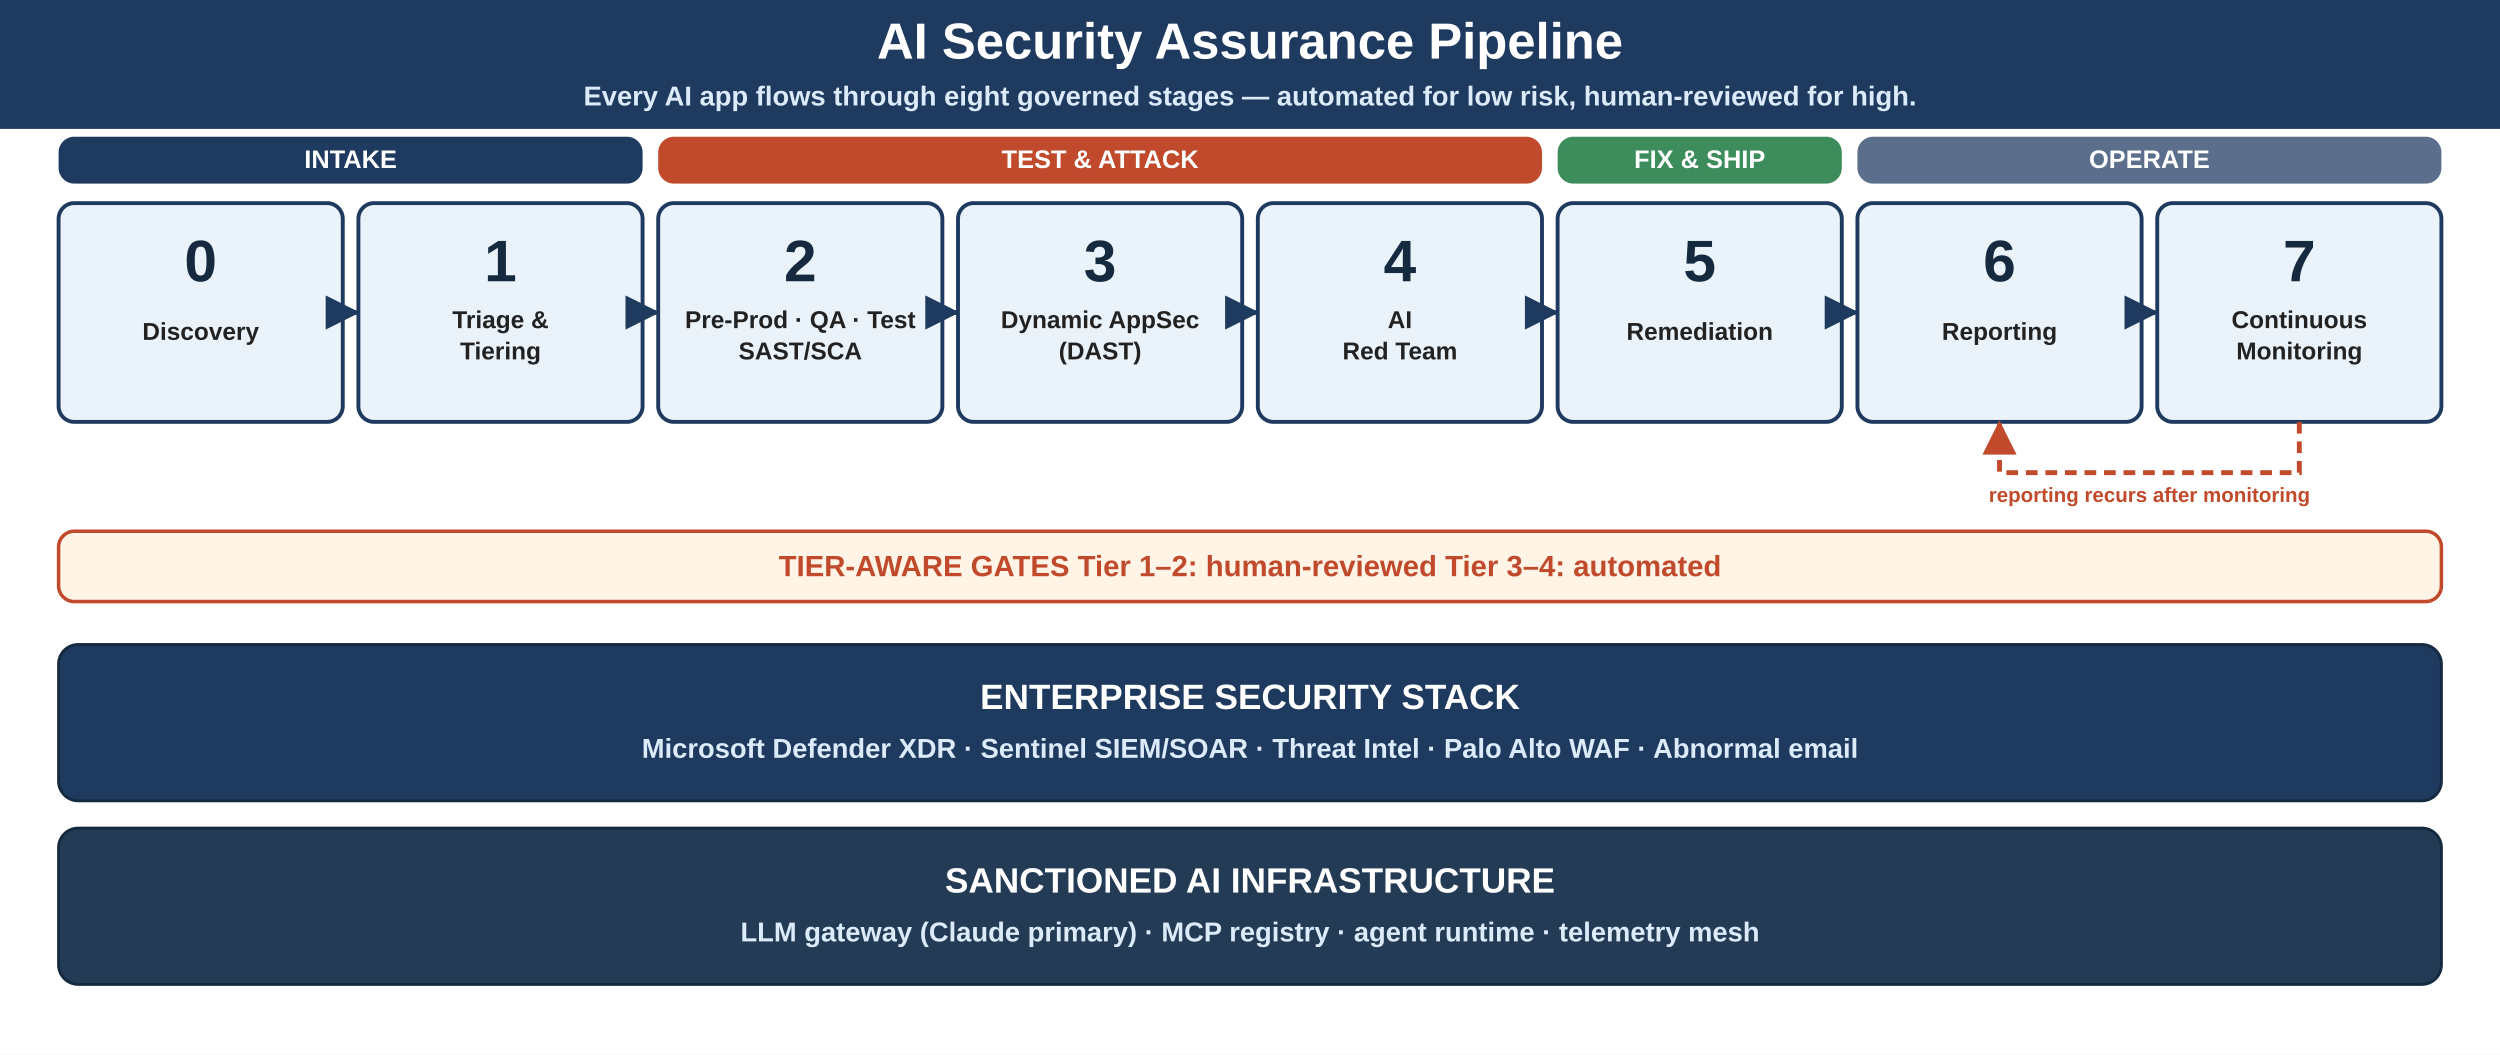
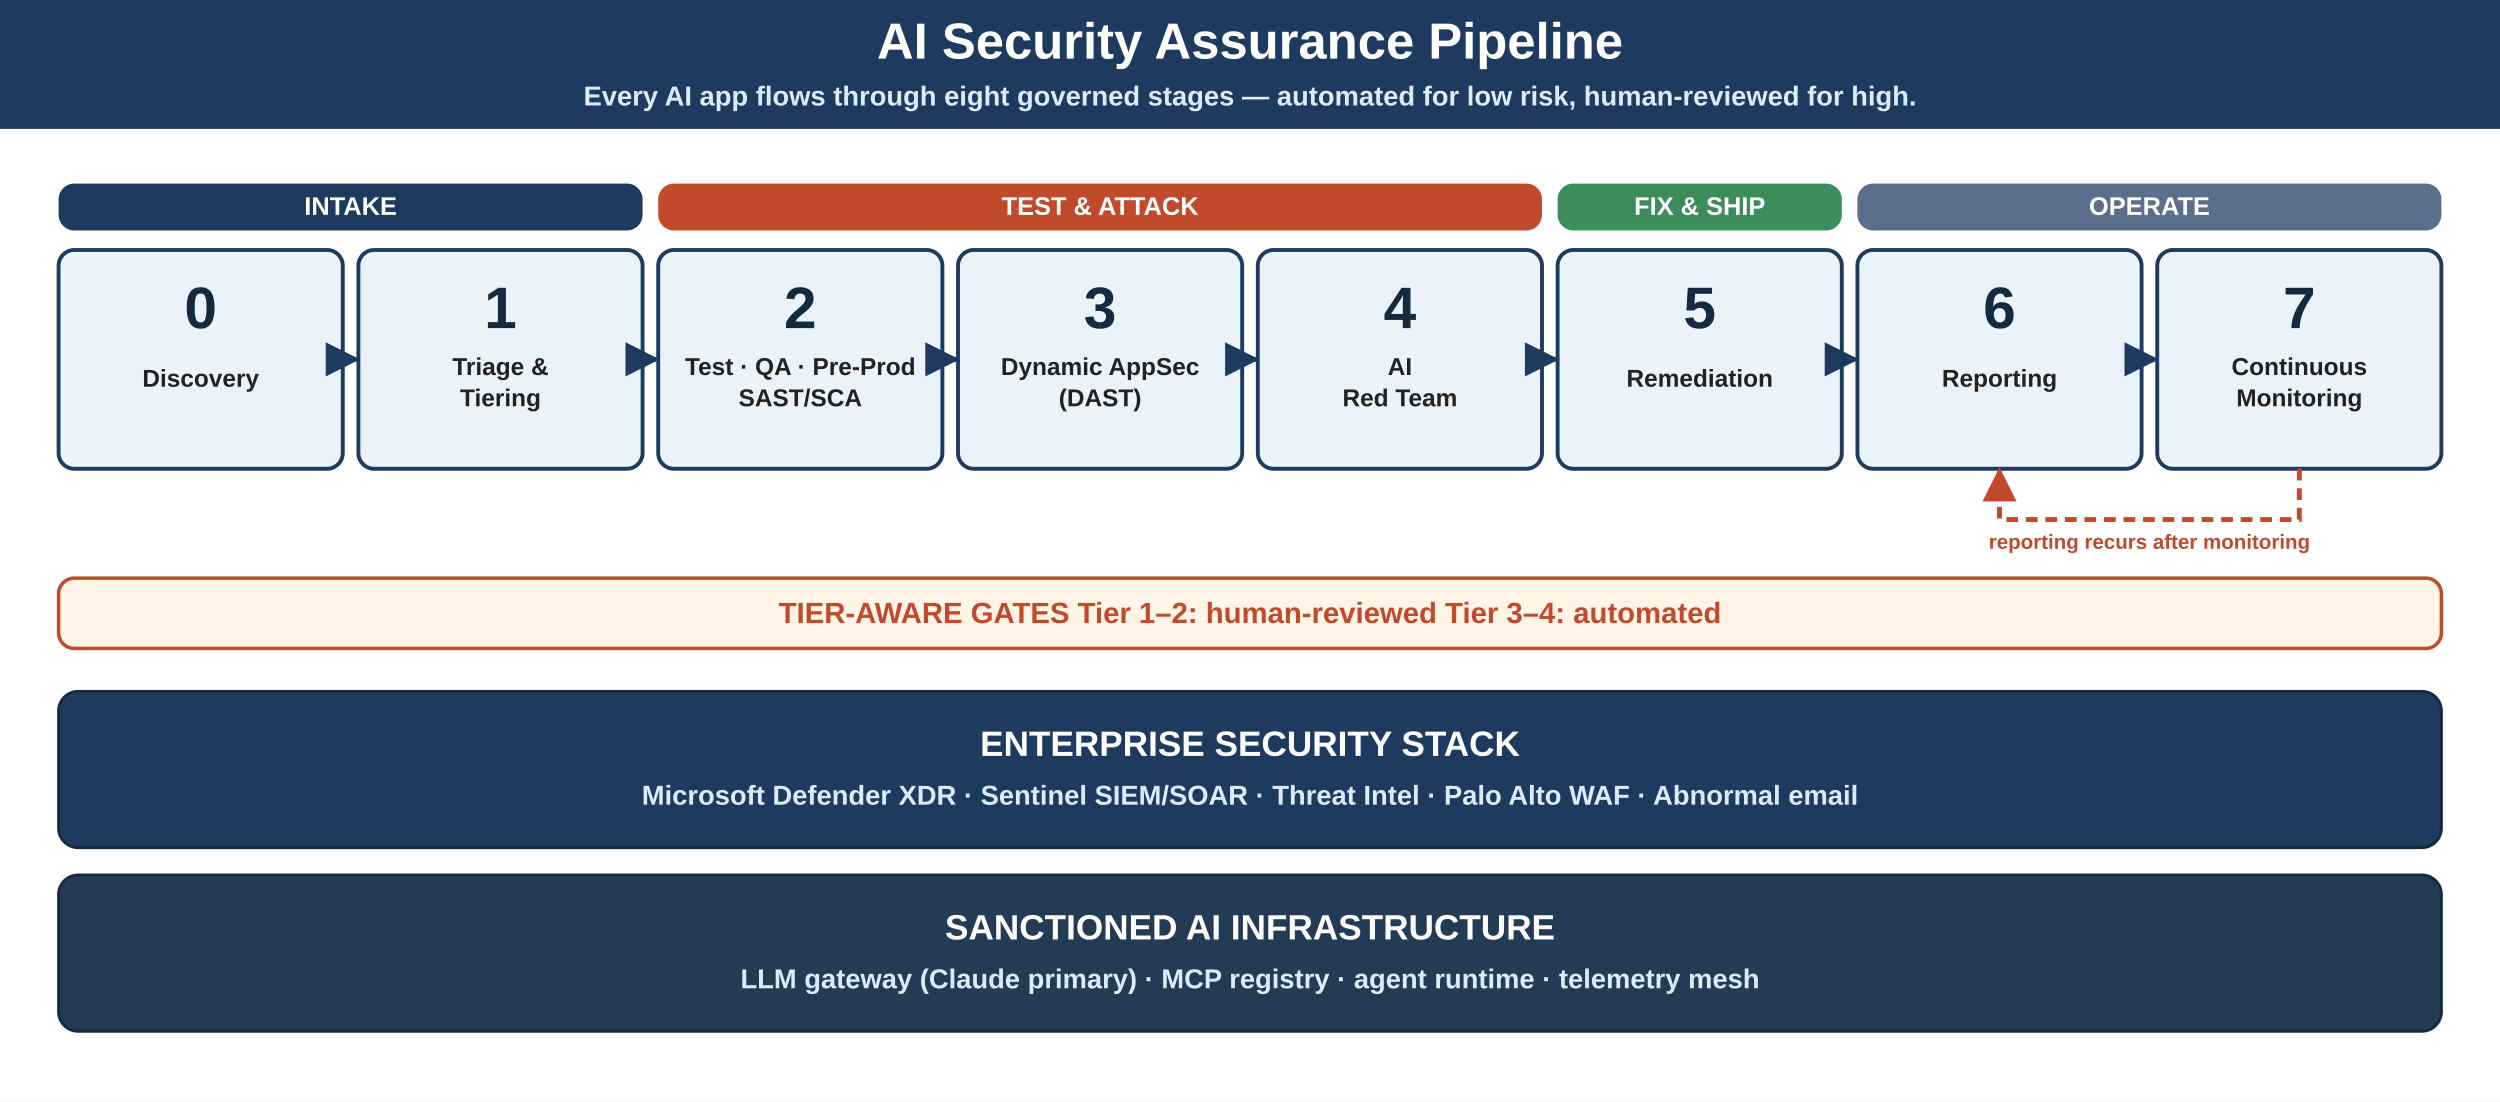
- <svg xmlns="http://www.w3.org/2000/svg" width="1280" height="540" viewBox="0 0 1280 540" font-family="Arial, Helvetica, sans-serif">
+ <svg xmlns="http://www.w3.org/2000/svg" width="1280" height="564" viewBox="0 0 1280 564" font-family="Arial, Helvetica, sans-serif">
  <defs>
    <marker id="arr" viewBox="0 0 10 10" refX="9" refY="5" markerWidth="7" markerHeight="7" orient="auto-start-reverse">
      <path d="M 0 0 L 10 5 L 0 10 z" fill="#1F3A5F" />
    </marker>
    <marker id="arrL" viewBox="0 0 10 10" refX="9" refY="5" markerWidth="7" markerHeight="7" orient="auto-start-reverse">
      <path d="M 0 0 L 10 5 L 0 10 z" fill="#8A95A8" />
    </marker>
    <marker id="arrA" viewBox="0 0 10 10" refX="9" refY="5" markerWidth="7" markerHeight="7" orient="auto-start-reverse">
      <path d="M 0 0 L 10 5 L 0 10 z" fill="#C04A2B" />
    </marker>
  </defs>
-   <rect x="0" y="0" width="1280" height="540" fill="#FFFFFF" stroke="#FFFFFF" stroke-width="0" rx="0" ry="0" />
+   <rect x="0" y="0" width="1280" height="564" fill="#FFFFFF" stroke="#FFFFFF" stroke-width="0" rx="0" ry="0" />
  <rect x="0" y="0" width="1280" height="66" fill="#1F3A5F" stroke="#1F3A5F" stroke-width="0" rx="0" ry="0" />
  <text x="640.0" y="30" font-size="26" fill="#FFFFFF" text-anchor="middle" font-weight="bold">AI Security Assurance Pipeline</text>
  <text x="640.0" y="54" font-size="14" fill="#DCEBFA" text-anchor="middle" font-weight="bold">Every AI app flows through eight governed stages — automated for low risk, human-reviewed for high.</text>
-   <rect x="30.0" y="70" width="299.0" height="24" fill="#1F3A5F" stroke="#1F3A5F" stroke-width="0" rx="8" ry="8" />
-   <text x="179.5" y="86" font-size="13" fill="#FFFFFF" text-anchor="middle" font-weight="bold">INTAKE</text>
-   <rect x="337.0" y="70" width="452.5" height="24" fill="#C04A2B" stroke="#C04A2B" stroke-width="0" rx="8" ry="8" />
-   <text x="563.25" y="86" font-size="13" fill="#FFFFFF" text-anchor="middle" font-weight="bold">TEST &amp; ATTACK</text>
-   <rect x="797.5" y="70" width="145.5" height="24" fill="#3D8C5C" stroke="#3D8C5C" stroke-width="0" rx="8" ry="8" />
-   <text x="870.25" y="86" font-size="13" fill="#FFFFFF" text-anchor="middle" font-weight="bold">FIX &amp; SHIP</text>
-   <rect x="951.0" y="70" width="299.0" height="24" fill="#5B6E8C" stroke="#5B6E8C" stroke-width="0" rx="8" ry="8" />
-   <text x="1100.5" y="86" font-size="13" fill="#FFFFFF" text-anchor="middle" font-weight="bold">OPERATE</text>
-   <rect x="30.0" y="104" width="145.5" height="112" fill="#EAF3FA" stroke="#1F3A5F" stroke-width="2" rx="8" ry="8" />
-   <text x="102.75" y="144" font-size="30" fill="#15293F" text-anchor="middle" font-weight="bold">0</text>
-   <text x="102.75" y="174" font-size="12.5" fill="#222222" text-anchor="middle" font-weight="bold">Discovery</text>
-   <line x1="176.5" y1="160.0" x2="182.5" y2="160.0" stroke="#1F3A5F" stroke-width="2.5" marker-end="url(#arr)" />
-   <rect x="183.5" y="104" width="145.5" height="112" fill="#EAF3FA" stroke="#1F3A5F" stroke-width="2" rx="8" ry="8" />
-   <text x="256.25" y="144" font-size="30" fill="#15293F" text-anchor="middle" font-weight="bold">1</text>
-   <text x="256.25" y="168" font-size="12.5" fill="#222222" text-anchor="middle" font-weight="bold">Triage &amp;</text>
-   <text x="256.25" y="184" font-size="12.5" fill="#222222" text-anchor="middle" font-weight="bold">Tiering</text>
-   <line x1="330.0" y1="160.0" x2="336.0" y2="160.0" stroke="#1F3A5F" stroke-width="2.5" marker-end="url(#arr)" />
-   <rect x="337.0" y="104" width="145.5" height="112" fill="#EAF3FA" stroke="#1F3A5F" stroke-width="2" rx="8" ry="8" />
-   <text x="409.75" y="144" font-size="30" fill="#15293F" text-anchor="middle" font-weight="bold">2</text>
-   <text x="409.75" y="168" font-size="12.5" fill="#222222" text-anchor="middle" font-weight="bold">Pre-Prod · QA · Test</text>
-   <text x="409.75" y="184" font-size="12.5" fill="#222222" text-anchor="middle" font-weight="bold">SAST/SCA</text>
-   <line x1="483.5" y1="160.0" x2="489.5" y2="160.0" stroke="#1F3A5F" stroke-width="2.5" marker-end="url(#arr)" />
-   <rect x="490.5" y="104" width="145.5" height="112" fill="#EAF3FA" stroke="#1F3A5F" stroke-width="2" rx="8" ry="8" />
-   <text x="563.25" y="144" font-size="30" fill="#15293F" text-anchor="middle" font-weight="bold">3</text>
-   <text x="563.25" y="168" font-size="12.5" fill="#222222" text-anchor="middle" font-weight="bold">Dynamic AppSec</text>
-   <text x="563.25" y="184" font-size="12.5" fill="#222222" text-anchor="middle" font-weight="bold">(DAST)</text>
-   <line x1="637.0" y1="160.0" x2="643.0" y2="160.0" stroke="#1F3A5F" stroke-width="2.5" marker-end="url(#arr)" />
-   <rect x="644.0" y="104" width="145.5" height="112" fill="#EAF3FA" stroke="#1F3A5F" stroke-width="2" rx="8" ry="8" />
-   <text x="716.75" y="144" font-size="30" fill="#15293F" text-anchor="middle" font-weight="bold">4</text>
-   <text x="716.75" y="168" font-size="12.5" fill="#222222" text-anchor="middle" font-weight="bold">AI</text>
-   <text x="716.75" y="184" font-size="12.5" fill="#222222" text-anchor="middle" font-weight="bold">Red Team</text>
-   <line x1="790.5" y1="160.0" x2="796.5" y2="160.0" stroke="#1F3A5F" stroke-width="2.5" marker-end="url(#arr)" />
-   <rect x="797.5" y="104" width="145.5" height="112" fill="#EAF3FA" stroke="#1F3A5F" stroke-width="2" rx="8" ry="8" />
-   <text x="870.25" y="144" font-size="30" fill="#15293F" text-anchor="middle" font-weight="bold">5</text>
-   <text x="870.25" y="174" font-size="12.5" fill="#222222" text-anchor="middle" font-weight="bold">Remediation</text>
-   <line x1="944.0" y1="160.0" x2="950.0" y2="160.0" stroke="#1F3A5F" stroke-width="2.5" marker-end="url(#arr)" />
-   <rect x="951.0" y="104" width="145.5" height="112" fill="#EAF3FA" stroke="#1F3A5F" stroke-width="2" rx="8" ry="8" />
-   <text x="1023.75" y="144" font-size="30" fill="#15293F" text-anchor="middle" font-weight="bold">6</text>
-   <text x="1023.75" y="174" font-size="12.5" fill="#222222" text-anchor="middle" font-weight="bold">Reporting</text>
-   <line x1="1097.5" y1="160.0" x2="1103.5" y2="160.0" stroke="#1F3A5F" stroke-width="2.5" marker-end="url(#arr)" />
-   <rect x="1104.5" y="104" width="145.5" height="112" fill="#EAF3FA" stroke="#1F3A5F" stroke-width="2" rx="8" ry="8" />
-   <text x="1177.25" y="144" font-size="30" fill="#15293F" text-anchor="middle" font-weight="bold">7</text>
-   <text x="1177.25" y="168" font-size="12.5" fill="#222222" text-anchor="middle" font-weight="bold">Continuous</text>
-   <text x="1177.25" y="184" font-size="12.5" fill="#222222" text-anchor="middle" font-weight="bold">Monitoring</text>
-   <path d="M 1177.25 216 L 1177.25 242 L 1023.75 242 L 1023.75 217" fill="none" stroke="#C04A2B" stroke-width="2.5" stroke-dasharray="6 4" marker-end="url(#arrA)" />
-   <text x="1100.5" y="257" font-size="10.5" fill="#C04A2B" text-anchor="middle" font-weight="bold">reporting recurs after monitoring</text>
-   <rect x="30" y="272" width="1220" height="36" fill="#FFF4E5" stroke="#C04A2B" stroke-width="1.8" rx="8" ry="8" />
-   <text x="640.0" y="295" font-size="15" fill="#C04A2B" text-anchor="middle" font-weight="bold">TIER-AWARE GATES        Tier 1–2: human-reviewed        Tier 3–4: automated</text>
-   <rect x="30" y="330" width="1220" height="80" fill="#1F3A5F" stroke="#15293F" stroke-width="1.5" rx="10" ry="10" />
-   <text x="640.0" y="363" font-size="18" fill="#FFFFFF" text-anchor="middle" font-weight="bold">ENTERPRISE SECURITY STACK</text>
-   <text x="640.0" y="388" font-size="14" fill="#DCEBFA" text-anchor="middle" font-weight="bold">Microsoft Defender XDR  ·  Sentinel SIEM/SOAR  ·  Threat Intel  ·  Palo Alto WAF  ·  Abnormal email</text>
-   <rect x="30" y="424" width="1220" height="80" fill="#243B55" stroke="#15293F" stroke-width="1.5" rx="10" ry="10" />
-   <text x="640.0" y="457" font-size="18" fill="#FFFFFF" text-anchor="middle" font-weight="bold">SANCTIONED AI INFRASTRUCTURE</text>
-   <text x="640.0" y="482" font-size="14" fill="#DCEBFA" text-anchor="middle" font-weight="bold">LLM gateway (Claude primary)  ·  MCP registry  ·  agent runtime  ·  telemetry mesh</text>
+   <rect x="30.0" y="94" width="299.0" height="24" fill="#1F3A5F" stroke="#1F3A5F" stroke-width="0" rx="8" ry="8" />
+   <text x="179.5" y="110" font-size="13" fill="#FFFFFF" text-anchor="middle" font-weight="bold">INTAKE</text>
+   <rect x="337.0" y="94" width="452.5" height="24" fill="#C04A2B" stroke="#C04A2B" stroke-width="0" rx="8" ry="8" />
+   <text x="563.25" y="110" font-size="13" fill="#FFFFFF" text-anchor="middle" font-weight="bold">TEST &amp; ATTACK</text>
+   <rect x="797.5" y="94" width="145.5" height="24" fill="#3D8C5C" stroke="#3D8C5C" stroke-width="0" rx="8" ry="8" />
+   <text x="870.25" y="110" font-size="13" fill="#FFFFFF" text-anchor="middle" font-weight="bold">FIX &amp; SHIP</text>
+   <rect x="951.0" y="94" width="299.0" height="24" fill="#5B6E8C" stroke="#5B6E8C" stroke-width="0" rx="8" ry="8" />
+   <text x="1100.5" y="110" font-size="13" fill="#FFFFFF" text-anchor="middle" font-weight="bold">OPERATE</text>
+   <rect x="30.0" y="128" width="145.5" height="112" fill="#EAF3FA" stroke="#1F3A5F" stroke-width="2" rx="8" ry="8" />
+   <text x="102.75" y="168" font-size="30" fill="#15293F" text-anchor="middle" font-weight="bold">0</text>
+   <text x="102.75" y="198" font-size="12.5" fill="#222222" text-anchor="middle" font-weight="bold">Discovery</text>
+   <line x1="176.5" y1="184.0" x2="182.5" y2="184.0" stroke="#1F3A5F" stroke-width="2.5" marker-end="url(#arr)" />
+   <rect x="183.5" y="128" width="145.5" height="112" fill="#EAF3FA" stroke="#1F3A5F" stroke-width="2" rx="8" ry="8" />
+   <text x="256.25" y="168" font-size="30" fill="#15293F" text-anchor="middle" font-weight="bold">1</text>
+   <text x="256.25" y="192" font-size="12.5" fill="#222222" text-anchor="middle" font-weight="bold">Triage &amp;</text>
+   <text x="256.25" y="208" font-size="12.5" fill="#222222" text-anchor="middle" font-weight="bold">Tiering</text>
+   <line x1="330.0" y1="184.0" x2="336.0" y2="184.0" stroke="#1F3A5F" stroke-width="2.5" marker-end="url(#arr)" />
+   <rect x="337.0" y="128" width="145.5" height="112" fill="#EAF3FA" stroke="#1F3A5F" stroke-width="2" rx="8" ry="8" />
+   <text x="409.75" y="168" font-size="30" fill="#15293F" text-anchor="middle" font-weight="bold">2</text>
+   <text x="409.75" y="192" font-size="12.5" fill="#222222" text-anchor="middle" font-weight="bold">Test · QA · Pre-Prod</text>
+   <text x="409.75" y="208" font-size="12.5" fill="#222222" text-anchor="middle" font-weight="bold">SAST/SCA</text>
+   <line x1="483.5" y1="184.0" x2="489.5" y2="184.0" stroke="#1F3A5F" stroke-width="2.5" marker-end="url(#arr)" />
+   <rect x="490.5" y="128" width="145.5" height="112" fill="#EAF3FA" stroke="#1F3A5F" stroke-width="2" rx="8" ry="8" />
+   <text x="563.25" y="168" font-size="30" fill="#15293F" text-anchor="middle" font-weight="bold">3</text>
+   <text x="563.25" y="192" font-size="12.5" fill="#222222" text-anchor="middle" font-weight="bold">Dynamic AppSec</text>
+   <text x="563.25" y="208" font-size="12.5" fill="#222222" text-anchor="middle" font-weight="bold">(DAST)</text>
+   <line x1="637.0" y1="184.0" x2="643.0" y2="184.0" stroke="#1F3A5F" stroke-width="2.5" marker-end="url(#arr)" />
+   <rect x="644.0" y="128" width="145.5" height="112" fill="#EAF3FA" stroke="#1F3A5F" stroke-width="2" rx="8" ry="8" />
+   <text x="716.75" y="168" font-size="30" fill="#15293F" text-anchor="middle" font-weight="bold">4</text>
+   <text x="716.75" y="192" font-size="12.5" fill="#222222" text-anchor="middle" font-weight="bold">AI</text>
+   <text x="716.75" y="208" font-size="12.5" fill="#222222" text-anchor="middle" font-weight="bold">Red Team</text>
+   <line x1="790.5" y1="184.0" x2="796.5" y2="184.0" stroke="#1F3A5F" stroke-width="2.5" marker-end="url(#arr)" />
+   <rect x="797.5" y="128" width="145.5" height="112" fill="#EAF3FA" stroke="#1F3A5F" stroke-width="2" rx="8" ry="8" />
+   <text x="870.25" y="168" font-size="30" fill="#15293F" text-anchor="middle" font-weight="bold">5</text>
+   <text x="870.25" y="198" font-size="12.5" fill="#222222" text-anchor="middle" font-weight="bold">Remediation</text>
+   <line x1="944.0" y1="184.0" x2="950.0" y2="184.0" stroke="#1F3A5F" stroke-width="2.5" marker-end="url(#arr)" />
+   <rect x="951.0" y="128" width="145.5" height="112" fill="#EAF3FA" stroke="#1F3A5F" stroke-width="2" rx="8" ry="8" />
+   <text x="1023.75" y="168" font-size="30" fill="#15293F" text-anchor="middle" font-weight="bold">6</text>
+   <text x="1023.75" y="198" font-size="12.5" fill="#222222" text-anchor="middle" font-weight="bold">Reporting</text>
+   <line x1="1097.5" y1="184.0" x2="1103.5" y2="184.0" stroke="#1F3A5F" stroke-width="2.5" marker-end="url(#arr)" />
+   <rect x="1104.5" y="128" width="145.5" height="112" fill="#EAF3FA" stroke="#1F3A5F" stroke-width="2" rx="8" ry="8" />
+   <text x="1177.25" y="168" font-size="30" fill="#15293F" text-anchor="middle" font-weight="bold">7</text>
+   <text x="1177.25" y="192" font-size="12.5" fill="#222222" text-anchor="middle" font-weight="bold">Continuous</text>
+   <text x="1177.25" y="208" font-size="12.5" fill="#222222" text-anchor="middle" font-weight="bold">Monitoring</text>
+   <path d="M 1177.25 240 L 1177.25 266 L 1023.75 266 L 1023.75 241" fill="none" stroke="#C04A2B" stroke-width="2.5" stroke-dasharray="6 4" marker-end="url(#arrA)" />
+   <text x="1100.5" y="281" font-size="10.5" fill="#C04A2B" text-anchor="middle" font-weight="bold">reporting recurs after monitoring</text>
+   <rect x="30" y="296" width="1220" height="36" fill="#FFF4E5" stroke="#C04A2B" stroke-width="1.8" rx="8" ry="8" />
+   <text x="640.0" y="319" font-size="15" fill="#C04A2B" text-anchor="middle" font-weight="bold">TIER-AWARE GATES        Tier 1–2: human-reviewed        Tier 3–4: automated</text>
+   <rect x="30" y="354" width="1220" height="80" fill="#1F3A5F" stroke="#15293F" stroke-width="1.5" rx="10" ry="10" />
+   <text x="640.0" y="387" font-size="18" fill="#FFFFFF" text-anchor="middle" font-weight="bold">ENTERPRISE SECURITY STACK</text>
+   <text x="640.0" y="412" font-size="14" fill="#DCEBFA" text-anchor="middle" font-weight="bold">Microsoft Defender XDR  ·  Sentinel SIEM/SOAR  ·  Threat Intel  ·  Palo Alto WAF  ·  Abnormal email</text>
+   <rect x="30" y="448" width="1220" height="80" fill="#243B55" stroke="#15293F" stroke-width="1.5" rx="10" ry="10" />
+   <text x="640.0" y="481" font-size="18" fill="#FFFFFF" text-anchor="middle" font-weight="bold">SANCTIONED AI INFRASTRUCTURE</text>
+   <text x="640.0" y="506" font-size="14" fill="#DCEBFA" text-anchor="middle" font-weight="bold">LLM gateway (Claude primary)  ·  MCP registry  ·  agent runtime  ·  telemetry mesh</text>
</svg>
